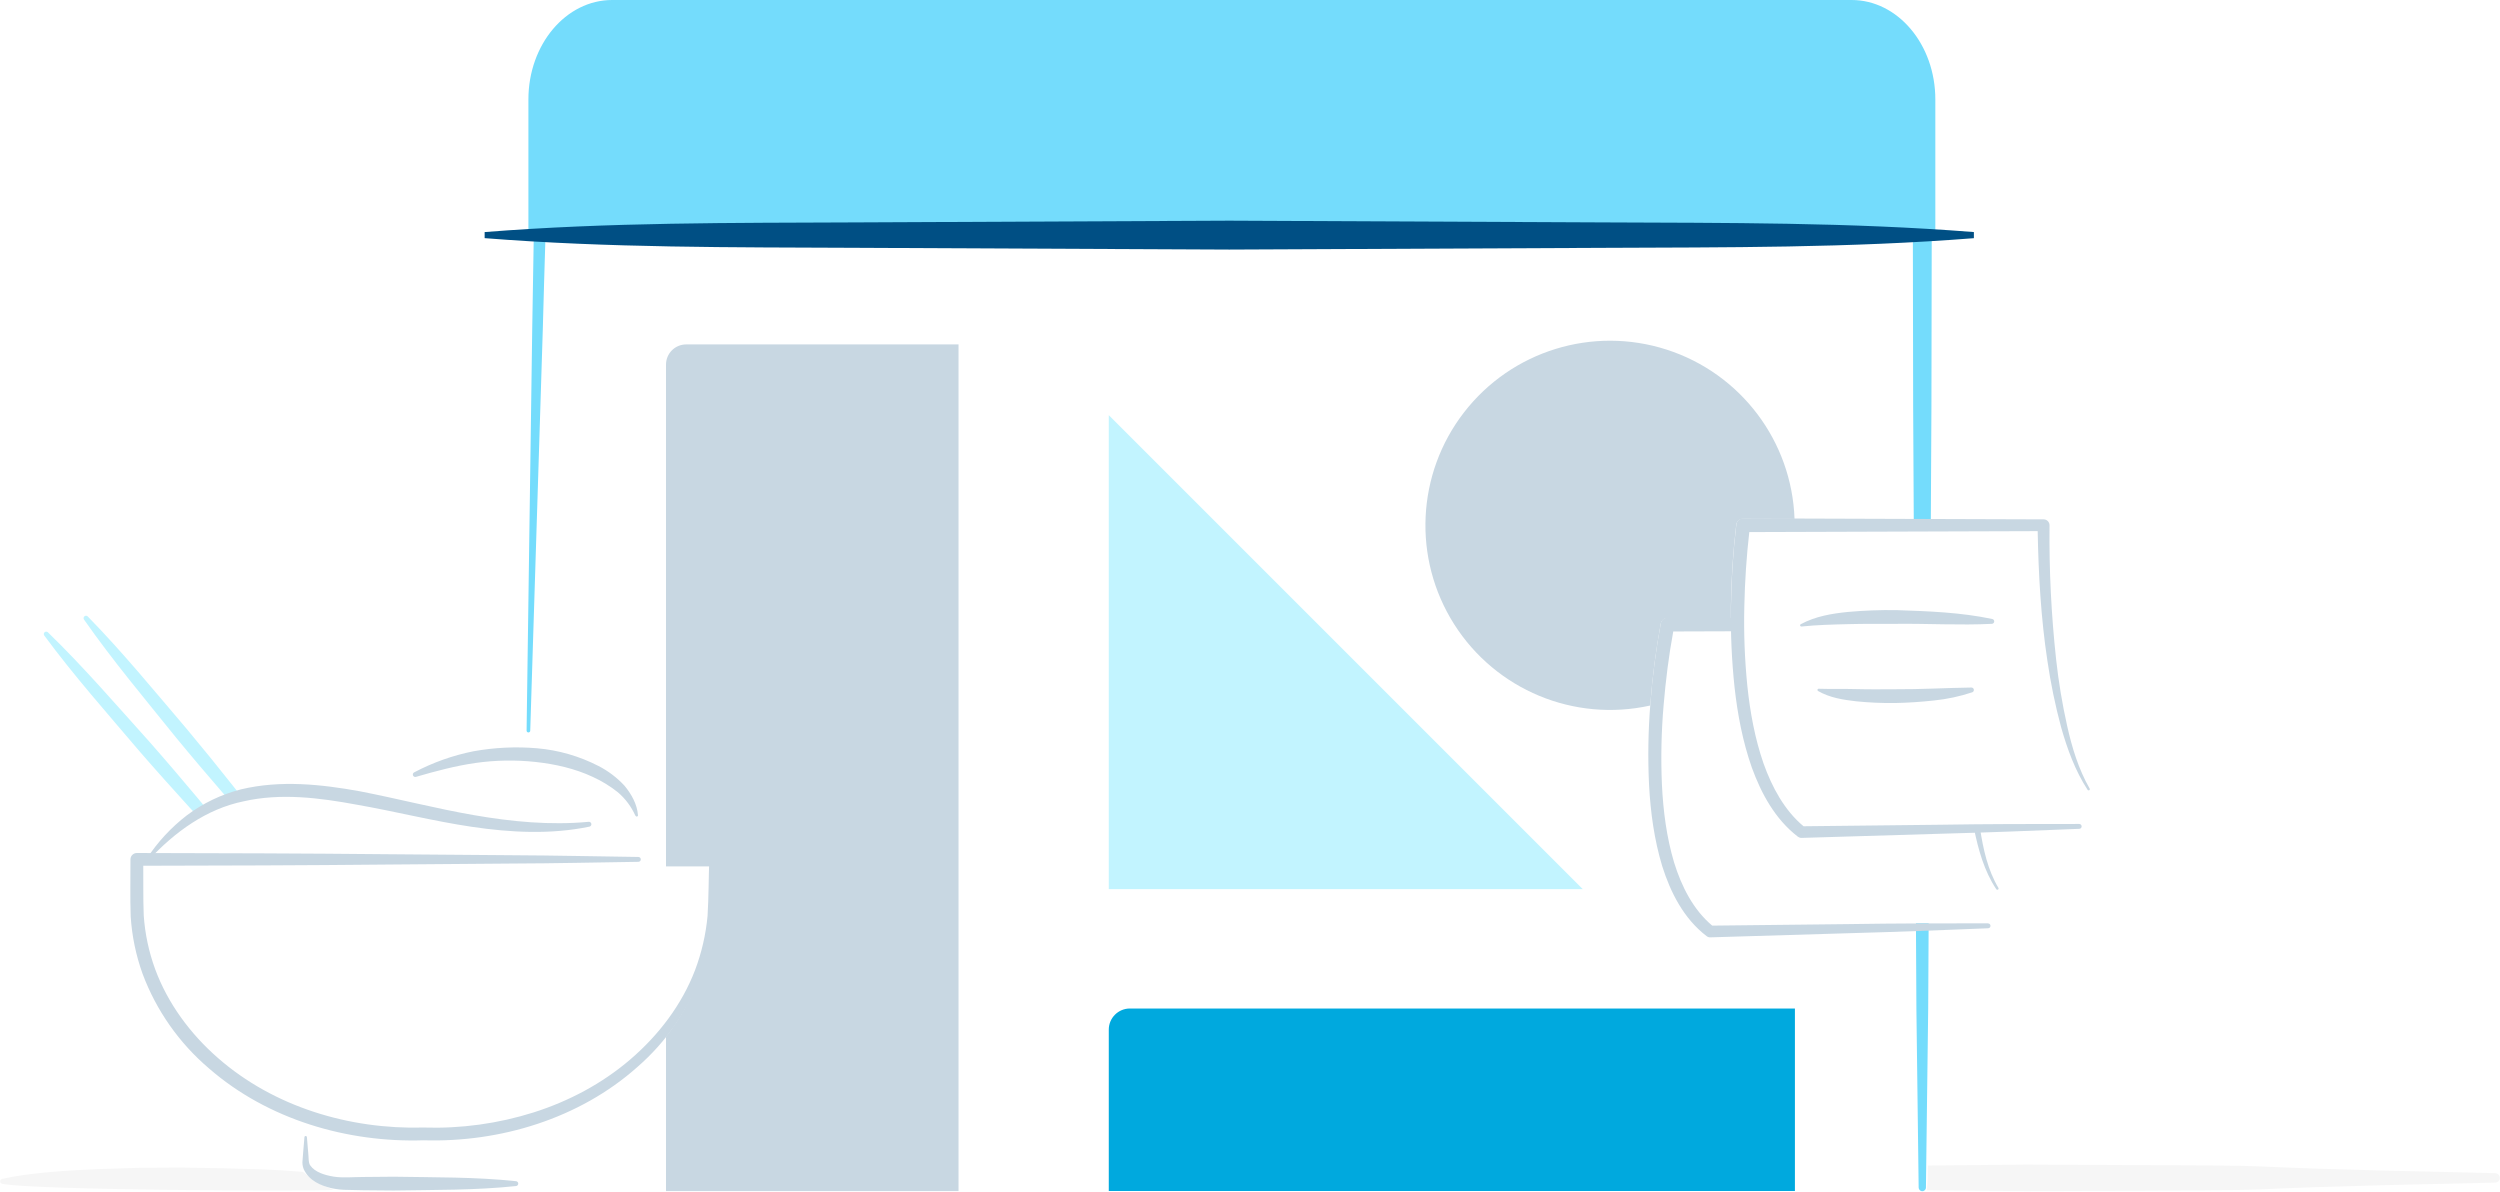
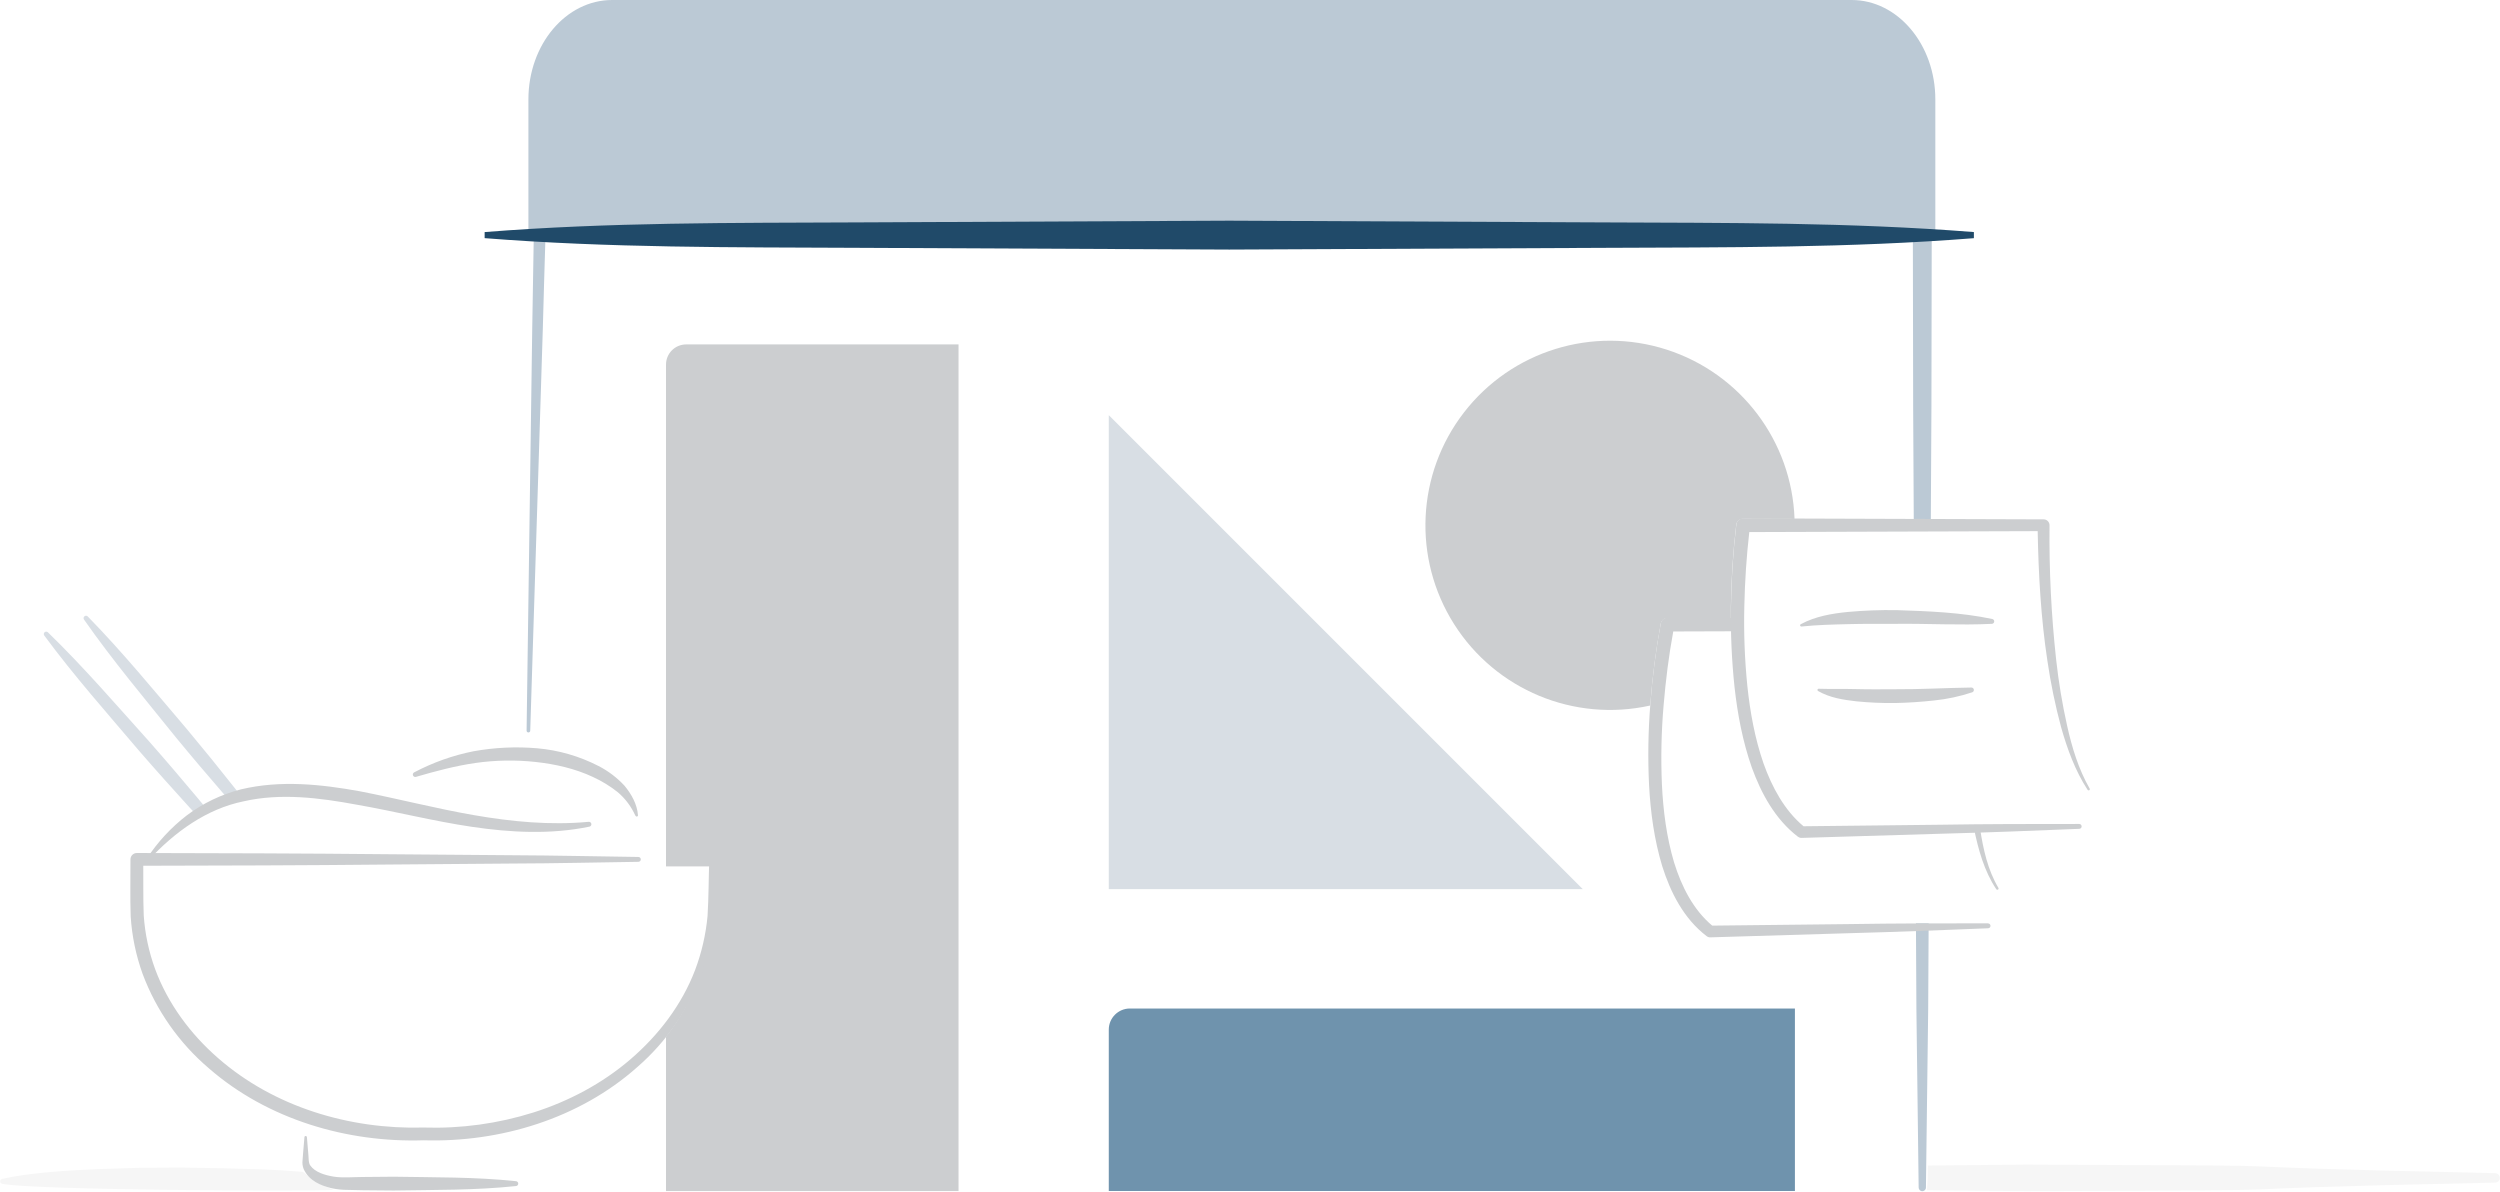
<svg xmlns="http://www.w3.org/2000/svg" id="Plan_-_Free" data-name="Plan - Free" viewBox="0 0 1455.5 693.52">
-   <path d="M2916.54,713.28l.27,49.94,1.31,103.9a2.12,2.12,0,0,0,4.24,0l1.31-103.9.27-49.94Z" transform="translate(-1801.08 -175.72)" style="fill:#74dcfc" />
-   <path d="M2914.92,412.51l.37,69h9.9l.37-69,.17-98.09h2.1v-80.8c0-32-21.84-57.9-48.77-57.9H2157.49c-26.94,0-48.77,25.92-48.77,57.9v80.8h3.1l-.88,52.91-3.28,233.77a1.06,1.06,0,0,0,2.12,0l7.32-233.73c.45-17.67,1-35.34,1.53-53h796.12Z" transform="translate(-1801.08 -175.72)" style="fill:#74dcfc" />
+   <path d="M2916.54,713.28l.27,49.94,1.31,103.9a2.12,2.12,0,0,0,4.24,0l1.31-103.9.27-49.94Z" transform="translate(-1801.08 -175.72)" style="fill:#BBC9D5" />
+   <path d="M2914.92,412.51l.37,69h9.9l.37-69,.17-98.09h2.1v-80.8c0-32-21.84-57.9-48.77-57.9H2157.49c-26.94,0-48.77,25.92-48.77,57.9v80.8h3.1l-.88,52.91-3.28,233.77a1.06,1.06,0,0,0,2.12,0l7.32-233.73c.45-17.67,1-35.34,1.53-53h796.12Z" transform="translate(-1801.08 -175.72)" style="fill:#BBC9D5" />
  <path d="M1977.5,858c-8.4-.7-14.79-1.14-23.19-1.45-16-.53-32-.92-48-1.08l-24,.15-24,.75c-16,.66-40,2-56,5.71a1.45,1.45,0,0,0,0,2.83c16,3.73,182.21,4.62,192.87,3.54C1991.12,866.58,1985.62,864.84,1977.5,858Z" transform="translate(-1801.08 -175.72)" style="fill:#F6F6F6" />
-   <path d="M657.83,587.15H1045a0,0,0,0,1,0,0V693.4a0,0,0,0,1,0,0H645.53a0,0,0,0,1,0,0V599.46A12.31,12.31,0,0,1,657.83,587.15Z" style="fill:#00a9de" />
-   <path d="M1921.94,647.37q-2.61-3.2-5.25-6.38c-9.34-11.14-18.76-22.23-28.37-33.14-19.46-21.62-38.41-43.68-59.35-64a1.42,1.42,0,0,0-2.13,1.86c17.32,23.48,36.64,45.22,55.45,67.4,9.52,11,19.24,21.8,29,32.56q2.34,2.55,4.7,5.09A21.35,21.35,0,0,1,1921.94,647.37Z" transform="translate(-1801.08 -175.72)" style="fill:#c2f4ff" />
-   <path d="M1934.31,641.34a15.47,15.47,0,0,1,7.75-1.32q-2.35-3-4.72-6c-9-11.38-18.17-22.71-27.5-33.86-18.88-22.12-37.25-44.66-57.66-65.52a1.42,1.42,0,0,0-2.18,1.81c16.71,23.92,35.45,46.16,53.68,68.82,9.23,11.23,18.67,22.3,28.17,33.3Z" transform="translate(-1801.08 -175.72)" style="fill:#c2f4ff" />
-   <path d="M1979.75,837.68l.75,8.9c.37,2.94,0,6.27,1.33,7.81,2.66,3.76,8.32,5.52,13.51,6.36s11.13.24,17.12.21l17.81-.16c23.74.42,47.48.1,71.23,2.61a1.42,1.42,0,0,1,0,2.83c-23.74,2.51-47.48,2.19-71.23,2.6l-17.81-.16-8.9-.2a44,44,0,0,1-9.5-1c-6.12-1.49-13-4.22-16.18-11.13a10.37,10.37,0,0,1-.64-5.28l.34-4.45.75-8.9a.71.71,0,0,1,1.41,0Z" transform="translate(-1801.08 -175.72)" style="fill:#c8d7e2" />
-   <path d="M1886.47,675.69a102.92,102.92,0,0,1,23.4-25.29,88.89,88.89,0,0,1,31.53-15.12c23-5.5,46.67-2.93,69,1.09,22.45,4.36,44.36,10.07,66.51,13.91s44.51,6,66.94,3.9a1.42,1.42,0,0,1,.43,2.8c-22.52,4.69-45.92,3.46-68.47.12s-44.72-9-66.85-12.86c-22-4.09-44.52-6.89-66-2-21.58,4.39-40.16,17.8-55.47,34.37a.71.71,0,0,1-1.12-.87Z" transform="translate(-1801.08 -175.72)" style="fill:#c8d7e2" />
-   <path d="M2171,650.63A38.63,38.63,0,0,0,2160.82,637a69.72,69.72,0,0,0-14.54-8.93c-10.4-4.87-21.89-7.49-33.44-8.74a140.07,140.07,0,0,0-35,.6c-11.67,1.69-23.07,4.73-34.61,8.09h0a1.42,1.42,0,0,1-1.07-2.61,127.27,127.27,0,0,1,34.58-12.3,141,141,0,0,1,37-1.75,96.46,96.46,0,0,1,35.83,10.34,54.37,54.37,0,0,1,15.1,11.47c4.08,4.94,7.35,10.8,7.84,17.14a.71.71,0,0,1-1.37.34Z" transform="translate(-1801.08 -175.72)" style="fill:#c8d7e2" />
-   <path d="M2200.56,376.24A11.73,11.73,0,0,0,2188.83,388V680.13h25.92v26.12c0,26.92-9.53,52-25.92,73v89.92h170.31V376.24Z" transform="translate(-1801.08 -175.72)" style="fill:#c8d7e2" />
-   <path d="M2215.46,676.13c.15,11,.71,21.93.53,33.12a114.69,114.69,0,0,1-6.25,32.84A131.93,131.93,0,0,1,2172.09,797c-33.72,30-79.87,43.94-124.32,42.6-44.42,1.45-90.7-12-125-41.83a133.85,133.85,0,0,1-38.68-55.1,121.5,121.5,0,0,1-6.92-33.32c-.41-11.47-.07-22.15-.14-33.26a3.73,3.73,0,0,1,3.71-3.75h0c48.68.09,97.36.22,146,.71l73,.59c24.34.1,48.68.69,73,1a1.41,1.41,0,0,1,0,2.83c-24.34.34-48.68.94-73,1l-73,.59c-48.68.49-97.36.62-146,.71l3.75-3.75c.12,10.9-.15,22.26.28,32.79a113.76,113.76,0,0,0,6.62,31.1c7.38,20,20.45,37.7,36.58,51.77,32.48,28.42,76.44,41.7,119.75,40.49a191.92,191.92,0,0,0,64-8.79c20.55-6.53,40-16.83,56.41-30.93s29.86-31.67,37.61-51.92a121,121,0,0,0,7.28-31.58c.66-10.83.61-22,1-32.94a.71.71,0,0,1,.72-.7A.72.72,0,0,1,2215.46,676.13Z" transform="translate(-1801.08 -175.72)" style="fill:#c8d7e2" />
-   <path d="M2950.27,314.39c-72.25,5.72-144.51,5.3-216.76,5.63l-216.76,1L2300,320c-72.25-.34-144.51.09-216.76-5.63v-3.54c72.25-5.73,144.51-5.3,216.76-5.63l216.76-1,216.76,1c72.25.34,144.51-.08,216.76,5.63Z" transform="translate(-1801.08 -175.72)" style="fill:#004f84" />
-   <polygon points="921.48 517.65 645.53 517.65 645.53 241.7 921.48 517.65" style="fill:#c2f4ff" />
-   <path d="M2953.87,658.1h-3.55c2.56,12.27,5.92,24.7,13,35.32a.73.73,0,0,0,1,.21.71.71,0,0,0,.22-1C2958.33,682.17,2955.7,670.08,2953.87,658.1Z" transform="translate(-1801.08 -175.72)" style="fill:#c8d7e2" />
-   <path d="M2958.51,713.28c-27,0-54,0-80.92.45l-79.65.89c-11-9.2-17.88-22.76-22.22-36.82-4.34-14.58-6.34-29.93-7.07-45.32a357,357,0,0,1,1-46.35c1.21-14.32,3-28.71,5.6-42.77l36.76-.12c-.17-2.59-.24-5.18-.26-7.78l-39.85-.13h0a4,4,0,0,0-3.89,3.22,439.66,439.66,0,0,0-6.09,47,364.58,364.58,0,0,0-.75,47.36c.85,15.8,3,31.68,7.65,47.07,4.79,15.18,12.46,30.53,25.86,40.76l.07.05a3.2,3.2,0,0,0,2,.66l80.92-2.42c27-.71,53.94-1.75,80.9-2.87a1.41,1.41,0,0,0-.07-2.83Z" transform="translate(-1801.08 -175.72)" style="fill:#c8d7e2" />
-   <path d="M3017.67,634.83c-6.46-11.29-10.29-23.88-13.11-36.57a354.42,354.42,0,0,1-6.4-38.56,659.89,659.89,0,0,1-3.85-78.18v0a3.42,3.42,0,0,0-3.41-3.43h0L2816,477.51h0A4,4,0,0,0,2812,481a450.66,450.66,0,0,0-3.13,47.41,380.12,380.12,0,0,0,2.07,47.47c1.75,15.78,4.73,31.54,10.06,46.74,5.47,15,13.49,30,26.86,40.27l.06,0a3.2,3.2,0,0,0,2,.66l80.92-2.42c27-.71,53.94-1.75,80.9-2.87a1.42,1.42,0,0,0-.07-2.83c-27,0-54,0-80.92.45l-79.65.89c-11.09-9.26-18.34-22.67-23.31-36.61-5-14.46-7.8-29.75-9.41-45.14a372.76,372.76,0,0,1-1.75-46.52c.32-14.35,1.25-28.81,2.89-43l167.9-.55c.47,25.2,1.86,50.42,5.64,75.38a335.28,335.28,0,0,0,8,38.78c3.58,12.69,8.18,25.3,15.42,36.45a.74.74,0,0,0,1,.21A.71.71,0,0,0,3017.67,634.83Z" transform="translate(-1801.08 -175.72)" style="fill:#c8d7e2" />
-   <path d="M2761.89,585.77a439.66,439.66,0,0,1,6.09-47,4,4,0,0,1,3.89-3.22h0l36.92.12q0-3.53,0-7.06a450.66,450.66,0,0,1,3.13-47.41,4,4,0,0,1,3.94-3.47h0l30,.1a107.48,107.48,0,1,0-84.14,108.67C2761.86,586.28,2761.87,586,2761.89,585.77Z" transform="translate(-1801.08 -175.72)" style="fill:#c8d7e2" />
-   <path d="M2849.45,539.15c8.55-4.64,18.22-6.23,27.53-7.16a270,270,0,0,1,28.16-1.06c18.72.63,37.42,1.29,55.85,5.17a1.43,1.43,0,0,1,1.1,1.69,1.45,1.45,0,0,1-1.34,1.13c-18.67.92-37.18-.21-55.68,0-9.24,0-18.46-.06-27.65.17s-18.26.42-27.51,1.39h-.05a.72.72,0,0,1-.42-1.34Z" transform="translate(-1801.08 -175.72)" style="fill:#c8d7e2" />
-   <path d="M2860,576.71c7.42.24,14.77,0,22.16.21s14.78.09,22.17.08c14.83.09,29.51-.78,44.47-1a1.43,1.43,0,0,1,.51,2.78,103.44,103.44,0,0,1-22.26,4.76c-7.53.83-15.08,1.33-22.64,1.48a201,201,0,0,1-22.68-1c-7.49-.88-15.23-2-22.19-6a.72.72,0,0,1,.38-1.34Z" transform="translate(-1801.08 -175.72)" style="fill:#c8d7e2" />
+   <path d="M657.83,587.15H1045a0,0,0,0,1,0,0V693.4a0,0,0,0,1,0,0H645.53a0,0,0,0,1,0,0V599.46A12.31,12.31,0,0,1,657.83,587.15Z" style="fill:#6F93AD" />
+   <path d="M1921.94,647.37q-2.61-3.2-5.25-6.38c-9.34-11.14-18.76-22.23-28.37-33.14-19.46-21.62-38.41-43.68-59.35-64a1.42,1.42,0,0,0-2.13,1.86c17.32,23.48,36.64,45.22,55.45,67.4,9.52,11,19.24,21.8,29,32.56q2.34,2.55,4.7,5.09A21.35,21.35,0,0,1,1921.94,647.37Z" transform="translate(-1801.08 -175.72)" style="fill:#D8DEE4" />
+   <path d="M1934.31,641.34a15.47,15.47,0,0,1,7.75-1.32q-2.35-3-4.72-6c-9-11.38-18.17-22.71-27.5-33.86-18.88-22.12-37.25-44.66-57.66-65.52a1.42,1.42,0,0,0-2.18,1.81c16.71,23.92,35.45,46.16,53.68,68.82,9.23,11.23,18.67,22.3,28.17,33.3Z" transform="translate(-1801.08 -175.72)" style="fill:#D8DEE4" />
+   <path d="M1979.75,837.68l.75,8.9c.37,2.94,0,6.27,1.33,7.81,2.66,3.76,8.32,5.52,13.51,6.36s11.13.24,17.12.21l17.81-.16c23.74.42,47.48.1,71.23,2.61a1.42,1.42,0,0,1,0,2.83c-23.74,2.51-47.48,2.19-71.23,2.6l-17.81-.16-8.9-.2a44,44,0,0,1-9.5-1c-6.12-1.49-13-4.22-16.18-11.13a10.37,10.37,0,0,1-.64-5.28l.34-4.45.75-8.9a.71.71,0,0,1,1.41,0Z" transform="translate(-1801.08 -175.72)" style="fill:#CCCED0" />
+   <path d="M1886.47,675.69a102.92,102.92,0,0,1,23.4-25.29,88.89,88.89,0,0,1,31.53-15.12c23-5.5,46.67-2.93,69,1.09,22.45,4.36,44.36,10.07,66.51,13.91s44.51,6,66.94,3.9a1.42,1.42,0,0,1,.43,2.8c-22.52,4.69-45.92,3.46-68.47.12s-44.72-9-66.85-12.86c-22-4.09-44.52-6.89-66-2-21.58,4.39-40.16,17.8-55.47,34.37a.71.71,0,0,1-1.12-.87Z" transform="translate(-1801.08 -175.72)" style="fill:#CCCED0" />
+   <path d="M2171,650.63A38.63,38.63,0,0,0,2160.82,637a69.72,69.72,0,0,0-14.54-8.93c-10.4-4.87-21.89-7.49-33.44-8.74a140.07,140.07,0,0,0-35,.6c-11.67,1.69-23.07,4.73-34.61,8.09h0a1.42,1.42,0,0,1-1.07-2.61,127.27,127.27,0,0,1,34.58-12.3,141,141,0,0,1,37-1.75,96.46,96.46,0,0,1,35.83,10.34,54.37,54.37,0,0,1,15.1,11.47c4.08,4.94,7.35,10.8,7.84,17.14a.71.71,0,0,1-1.37.34Z" transform="translate(-1801.08 -175.72)" style="fill:#CCCED0" />
+   <path d="M2200.56,376.24A11.73,11.73,0,0,0,2188.83,388V680.13h25.92v26.12c0,26.92-9.53,52-25.92,73v89.92h170.31V376.24Z" transform="translate(-1801.08 -175.72)" style="fill:#CCCED0" />
+   <path d="M2215.46,676.13c.15,11,.71,21.93.53,33.12a114.69,114.69,0,0,1-6.25,32.84A131.93,131.93,0,0,1,2172.09,797c-33.72,30-79.87,43.94-124.32,42.6-44.42,1.45-90.7-12-125-41.83a133.85,133.85,0,0,1-38.68-55.1,121.5,121.5,0,0,1-6.92-33.32c-.41-11.47-.07-22.15-.14-33.26a3.73,3.73,0,0,1,3.71-3.75h0c48.68.09,97.36.22,146,.71l73,.59c24.34.1,48.68.69,73,1a1.41,1.41,0,0,1,0,2.83c-24.34.34-48.68.94-73,1l-73,.59c-48.68.49-97.36.62-146,.71l3.75-3.75c.12,10.9-.15,22.26.28,32.79a113.76,113.76,0,0,0,6.62,31.1c7.38,20,20.45,37.7,36.58,51.77,32.48,28.42,76.44,41.7,119.75,40.49a191.92,191.92,0,0,0,64-8.79c20.55-6.53,40-16.83,56.41-30.93s29.86-31.67,37.61-51.92a121,121,0,0,0,7.28-31.58c.66-10.83.61-22,1-32.94a.71.71,0,0,1,.72-.7A.72.72,0,0,1,2215.46,676.13Z" transform="translate(-1801.08 -175.72)" style="fill:#CCCED0" />
+   <path d="M2950.27,314.39c-72.25,5.72-144.51,5.3-216.76,5.63l-216.76,1L2300,320c-72.25-.34-144.51.09-216.76-5.63v-3.54c72.25-5.73,144.51-5.3,216.76-5.63l216.76-1,216.76,1c72.25.34,144.51-.08,216.76,5.63Z" transform="translate(-1801.08 -175.72)" style="fill:#204A69" />
+   <polygon points="921.48 517.65 645.53 517.65 645.53 241.7 921.48 517.65" style="fill:#D8DEE4" />
+   <path d="M2953.87,658.1h-3.55c2.56,12.27,5.92,24.7,13,35.32a.73.73,0,0,0,1,.21.71.71,0,0,0,.22-1C2958.33,682.17,2955.7,670.08,2953.87,658.1Z" transform="translate(-1801.08 -175.72)" style="fill:#CCCED0" />
+   <path d="M2958.51,713.28c-27,0-54,0-80.92.45l-79.65.89c-11-9.2-17.88-22.76-22.22-36.82-4.34-14.58-6.34-29.93-7.07-45.32a357,357,0,0,1,1-46.35c1.21-14.32,3-28.71,5.6-42.77l36.76-.12c-.17-2.59-.24-5.18-.26-7.78l-39.85-.13h0a4,4,0,0,0-3.89,3.22,439.66,439.66,0,0,0-6.09,47,364.58,364.58,0,0,0-.75,47.36c.85,15.8,3,31.68,7.65,47.07,4.79,15.18,12.46,30.53,25.86,40.76l.07.05a3.2,3.2,0,0,0,2,.66l80.92-2.42c27-.71,53.94-1.75,80.9-2.87a1.41,1.41,0,0,0-.07-2.83Z" transform="translate(-1801.08 -175.72)" style="fill:#CCCED0" />
+   <path d="M3017.67,634.83c-6.46-11.29-10.29-23.88-13.11-36.57a354.42,354.42,0,0,1-6.4-38.56,659.89,659.89,0,0,1-3.85-78.18v0a3.42,3.42,0,0,0-3.41-3.43h0L2816,477.51h0A4,4,0,0,0,2812,481a450.66,450.66,0,0,0-3.13,47.41,380.12,380.12,0,0,0,2.07,47.47c1.75,15.78,4.73,31.54,10.06,46.74,5.47,15,13.49,30,26.86,40.27l.06,0a3.2,3.2,0,0,0,2,.66l80.92-2.42c27-.71,53.94-1.75,80.9-2.87a1.42,1.42,0,0,0-.07-2.83c-27,0-54,0-80.92.45l-79.65.89c-11.09-9.26-18.34-22.67-23.31-36.61-5-14.46-7.8-29.75-9.41-45.14a372.76,372.76,0,0,1-1.75-46.52c.32-14.35,1.25-28.81,2.89-43l167.9-.55c.47,25.2,1.86,50.42,5.64,75.38a335.28,335.28,0,0,0,8,38.78c3.58,12.69,8.18,25.3,15.42,36.45a.74.74,0,0,0,1,.21A.71.71,0,0,0,3017.67,634.83Z" transform="translate(-1801.08 -175.72)" style="fill:#CCCED0" />
+   <path d="M2761.89,585.77a439.66,439.66,0,0,1,6.09-47,4,4,0,0,1,3.89-3.22h0l36.92.12q0-3.53,0-7.06a450.66,450.66,0,0,1,3.13-47.41,4,4,0,0,1,3.94-3.47h0l30,.1a107.48,107.48,0,1,0-84.14,108.67C2761.86,586.28,2761.87,586,2761.89,585.77Z" transform="translate(-1801.08 -175.72)" style="fill:#CCCED0" />
+   <path d="M2849.45,539.15c8.55-4.64,18.22-6.23,27.53-7.16a270,270,0,0,1,28.16-1.06c18.72.63,37.42,1.29,55.85,5.17a1.43,1.43,0,0,1,1.1,1.69,1.45,1.45,0,0,1-1.34,1.13c-18.67.92-37.18-.21-55.68,0-9.24,0-18.46-.06-27.65.17s-18.26.42-27.51,1.39h-.05a.72.72,0,0,1-.42-1.34Z" transform="translate(-1801.08 -175.72)" style="fill:#CCCED0" />
+   <path d="M2860,576.71c7.42.24,14.77,0,22.16.21s14.78.09,22.17.08c14.83.09,29.51-.78,44.47-1a1.43,1.43,0,0,1,.51,2.78,103.44,103.44,0,0,1-22.26,4.76c-7.53.83-15.08,1.33-22.64,1.48a201,201,0,0,1-22.68-1c-7.49-.88-15.23-2-22.19-6a.72.72,0,0,1,.38-1.34Z" transform="translate(-1801.08 -175.72)" style="fill:#CCCED0" />
  <path d="M3253.9,858.75c-218-4.66-55.47-4.18-273.18-5l-57.23.55c0,4.82-.17,9.61-.59,14.38l57.82.55c217.73-.82,55.45-.35,273.18-5a2.74,2.74,0,0,0,0-5.47Z" transform="translate(-1801.08 -175.72)" style="fill:#F6F6F6" />
</svg>
